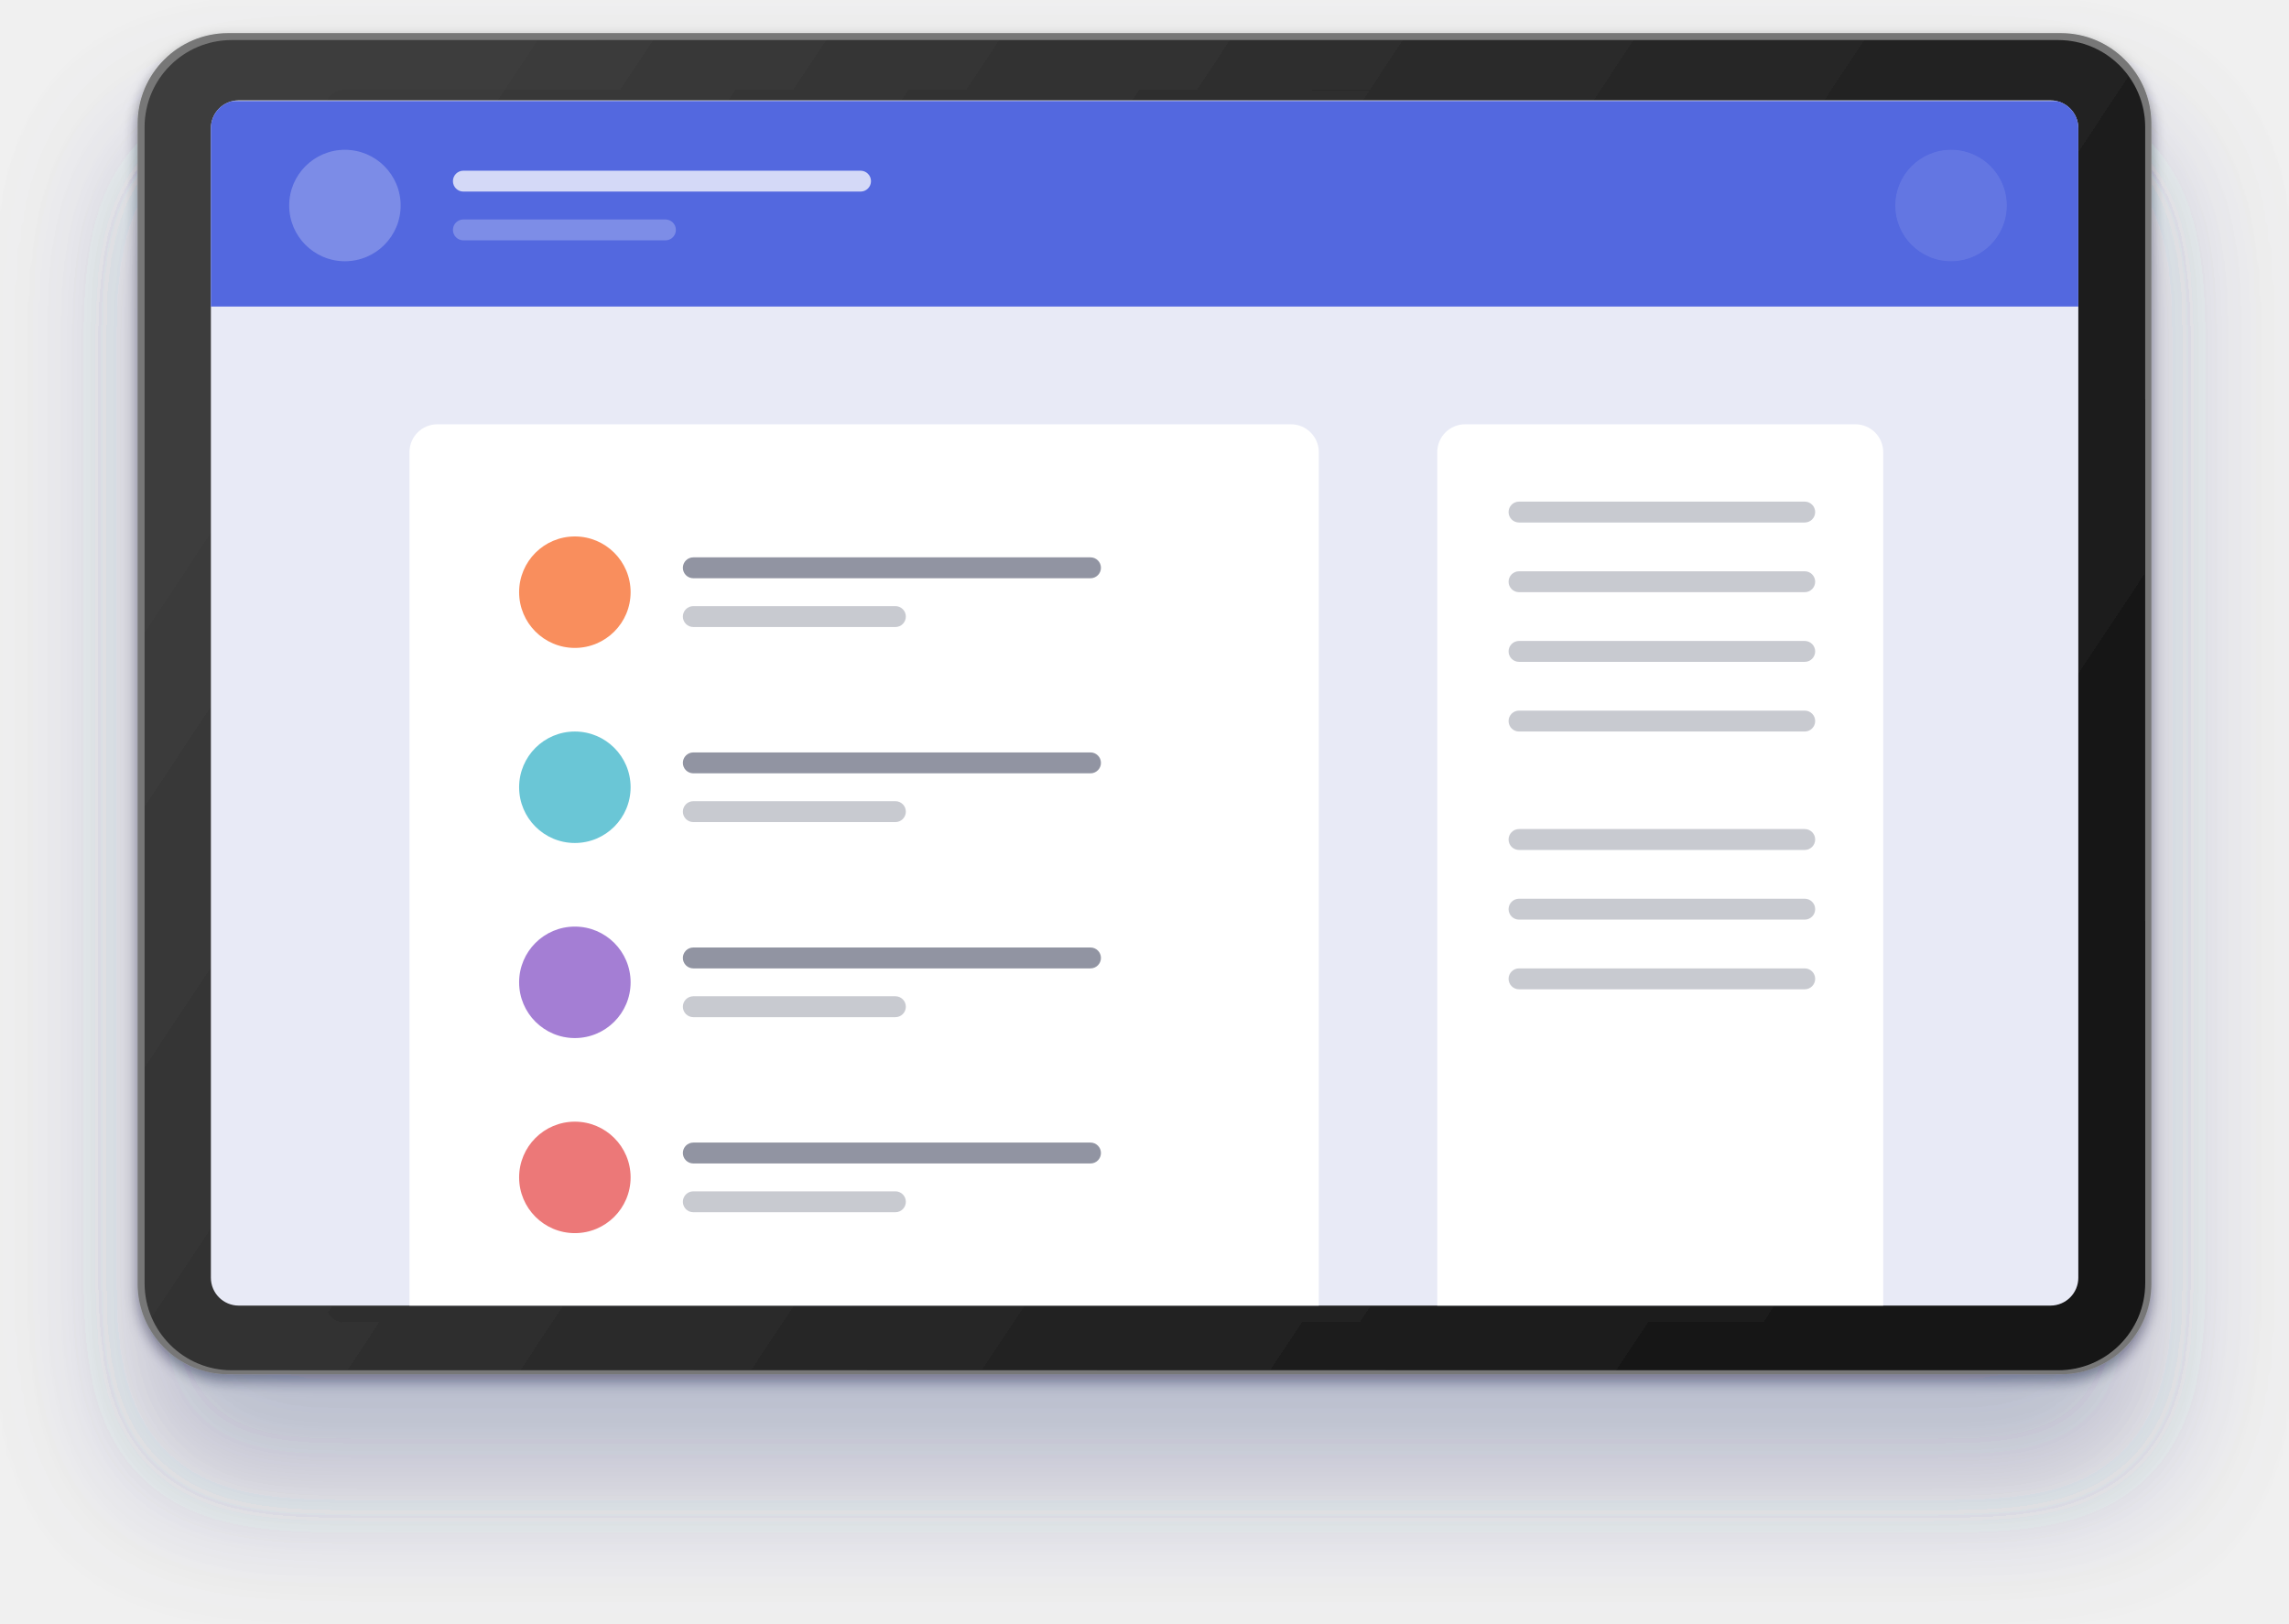
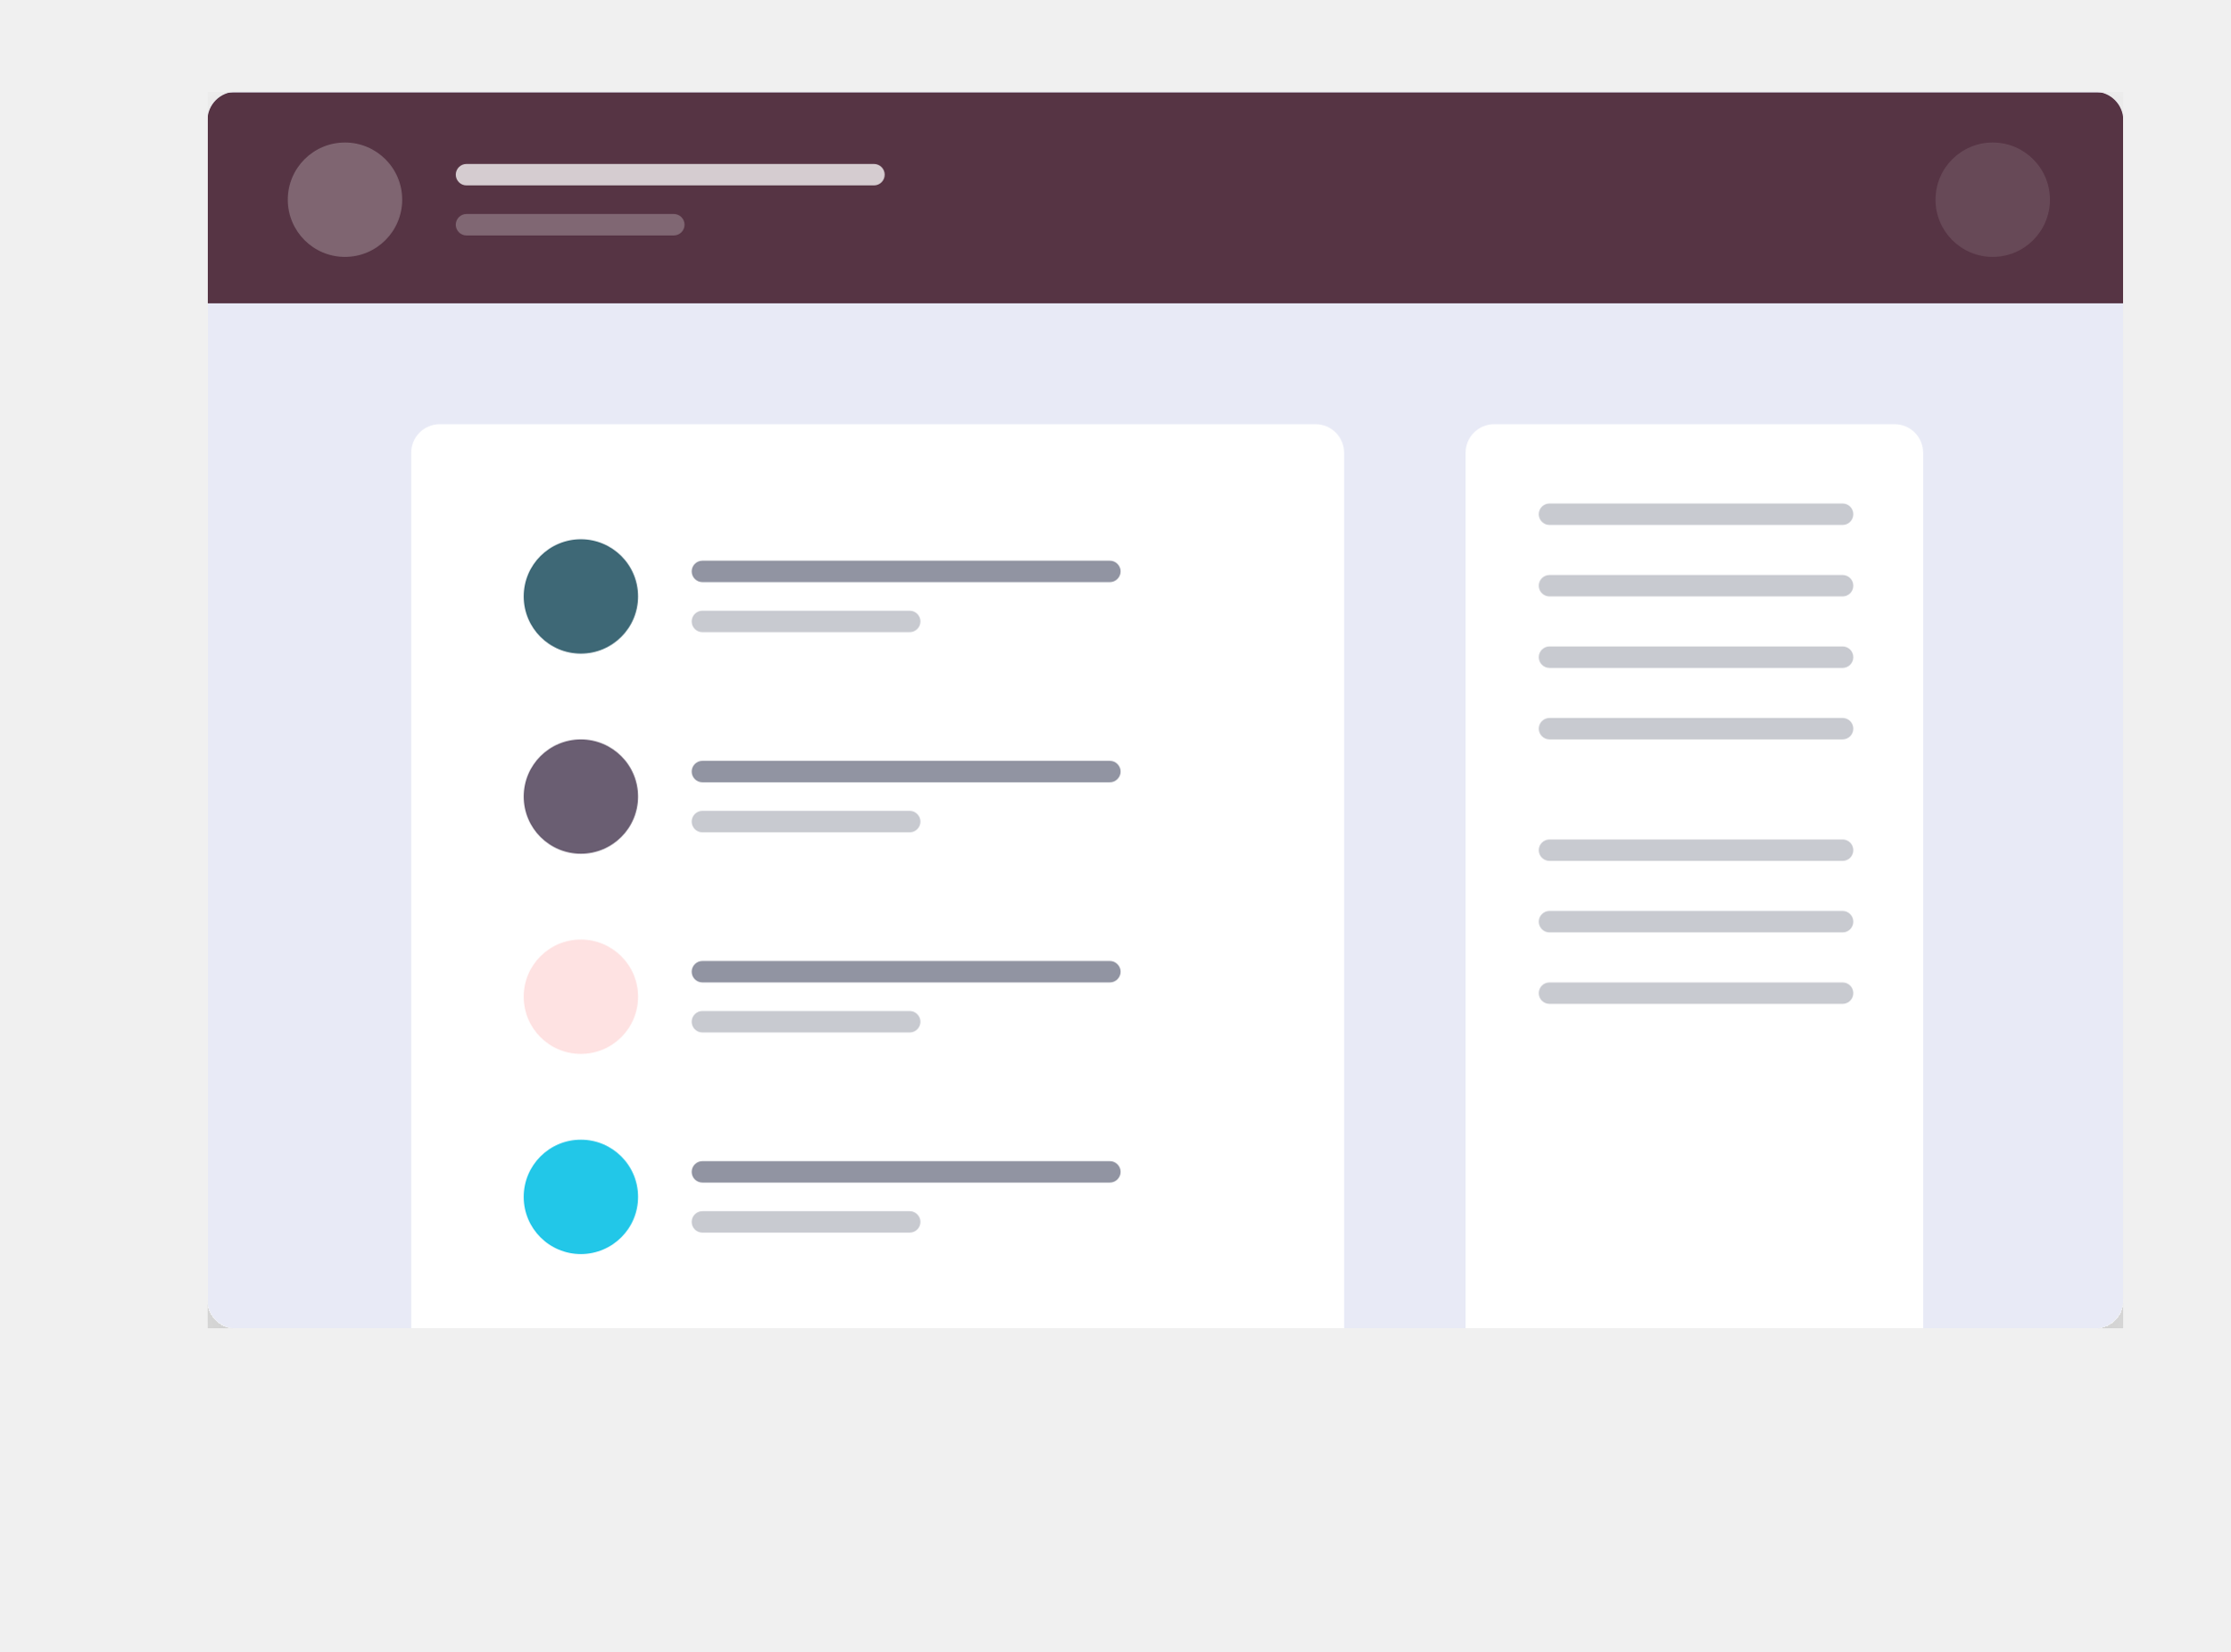
- <svg xmlns="http://www.w3.org/2000/svg" xmlns:xlink="http://www.w3.org/1999/xlink" width="657" height="466">
-   <defs>
-     <filter id="a" width="118%" height="126.9%" x="-9%" y="-5.7%" filterUnits="objectBoundingBox">
-       <feOffset dy="2" in="SourceAlpha" result="shadowOffsetOuter1" />
-       <feGaussianBlur in="shadowOffsetOuter1" result="shadowBlurOuter1" stdDeviation="2" />
-       <feColorMatrix in="shadowBlurOuter1" result="shadowMatrixOuter1" values="0 0 0 0 0 0 0 0 0 0 0 0 0 0 0 0 0 0 0.5 0" />
-       <feMerge>
-         <feMergeNode in="shadowMatrixOuter1" />
-         <feMergeNode in="SourceGraphic" />
-       </feMerge>
-     </filter>
-     <rect id="c" width="578" height="385" rx="26" />
-     <filter id="b" width="126%" height="139%" x="-13%" y="-11.7%" filterUnits="objectBoundingBox">
-       <feOffset dy="30" in="SourceAlpha" result="shadowOffsetOuter1" />
-       <feGaussianBlur in="shadowOffsetOuter1" result="shadowBlurOuter1" stdDeviation="20" />
-       <feColorMatrix in="shadowBlurOuter1" values="0 0 0 0 0.182 0 0 0 0 0.231 0 0 0 0 0.506 0 0 0 0.2 0" />
-     </filter>
-     <linearGradient id="d" x1="99.013%" x2="2.544%" y1="71.675%" y2="29.014%">
-       <stop offset="0%" stop-color="#151515" />
-       <stop offset="100%" stop-color="#3D3D3D" />
-     </linearGradient>
-     <rect id="e" width="536" height="346" y="3" rx="8" />
-   </defs>
-   <g fill="none" fill-rule="evenodd" filter="url(#a)" transform="translate(39 9)">
-     <g transform="translate(.5 .5)">
-       <g fill-rule="nonzero">
-         <use fill="#000" filter="url(#b)" xlink:href="#c" />
-         <use fill="#777" xlink:href="#c" />
-       </g>
-       <rect width="574.23" height="381.865" x="2" y="2" fill="url(#d)" fill-rule="nonzero" rx="25" />
-       <g transform="translate(21.03 16.303)">
-         <rect width="471.463" height="353.756" x="33" fill="#2A2A2A" fill-rule="nonzero" opacity=".1" rx="5" />
-         <mask id="f" fill="#fff">
-           <use xlink:href="#e" />
+ <svg xmlns="http://www.w3.org/2000/svg" width="559" height="414" viewBox="0 0 559 414" fill="none">
+   <g clip-path="url(#clip0_6_473)" filter="url(#filter0_d_6_473)">
+     <mask id="mask0_6_473" style="mask-type:luminance" maskUnits="userSpaceOnUse" x="52" y="23" width="481" height="310">
+       <path d="M532.231 23H52V333H532.231V23Z" fill="white" />
+     </mask>
+     <g mask="url(#mask0_6_473)">
+       <g filter="url(#filter1_d_6_473)">
+         <mask id="mask1_6_473" style="mask-type:luminance" maskUnits="userSpaceOnUse" x="52" y="23" width="481" height="310">
+           <path d="M532.231 23H52V333H532.231V23Z" fill="white" />
        </mask>
-         <use fill="#E8EAF6" fill-rule="nonzero" xlink:href="#e" />
-         <g mask="url(#f)">
-           <path fill="#5267DF" d="M-3.53 3.197h547v59h-547z" />
-           <g transform="translate(22.47 17.197)" fill="#FFF">
-             <circle cx="16" cy="16" r="16" opacity=".245" />
-             <circle cx="477" cy="16" r="16" opacity=".104" />
-             <g transform="translate(47 6)">
-               <rect width="120" height="6" opacity=".75" rx="3" />
-               <rect width="64" height="6" y="14" opacity=".25" rx="3" />
-             </g>
+         <g mask="url(#mask1_6_473)">
+           <path d="M525.064 23H59.168C55.209 23 52 26.209 52 30.168V325.832C52 329.791 55.209 333 59.168 333H525.064C529.022 333 532.231 329.791 532.231 325.832V30.168C532.231 26.209 529.022 23 525.064 23Z" fill="#E8EAF6" />
+           <mask id="mask2_6_473" style="mask-type:luminance" maskUnits="userSpaceOnUse" x="52" y="23" width="481" height="310">
+             <path d="M525.064 23H59.168C55.209 23 52 26.209 52 30.168V325.832C52 329.791 55.209 333 59.168 333H525.064C529.022 333 532.231 329.791 532.231 325.832V30.168C532.231 26.209 529.022 23 525.064 23Z" fill="white" />
+           </mask>
+           <g mask="url(#mask2_6_473)">
+             <path fill-rule="evenodd" clip-rule="evenodd" d="M48.837 23.177H538.924V76.038H48.837V23.177Z" fill="#563444" />
+             <path opacity="0.245" d="M86.467 64.39C94.385 64.39 100.803 57.972 100.803 50.055C100.803 42.138 94.385 35.72 86.467 35.72C78.55 35.72 72.132 42.138 72.132 50.055C72.132 57.972 78.55 64.39 86.467 64.39Z" fill="white" />
+             <path opacity="0.104" d="M499.502 64.39C507.42 64.39 513.838 57.972 513.838 50.055C513.838 42.138 507.42 35.72 499.502 35.72C491.585 35.72 485.167 42.138 485.167 50.055C485.167 57.972 491.585 64.39 499.502 64.39Z" fill="white" />
+             <path opacity="0.75" d="M219.068 41.096H116.93C115.445 41.096 114.242 42.299 114.242 43.783C114.242 45.268 115.445 46.471 116.93 46.471H219.068C220.553 46.471 221.756 45.268 221.756 43.783C221.756 42.299 220.553 41.096 219.068 41.096Z" fill="white" />
+             <path opacity="0.25" d="M168.895 53.639H116.93C115.445 53.639 114.242 54.842 114.242 56.327C114.242 57.811 115.445 59.015 116.93 59.015H168.895C170.38 59.015 171.583 57.811 171.583 56.327C171.583 54.842 170.38 53.639 168.895 53.639Z" fill="white" />
          </g>
-         </g>
-         <g mask="url(#f)">
-           <g transform="translate(57 96)">
-             <rect width="261" height="316" fill="#FFF" rx="8" />
-             <rect width="128" height="316" x="295" fill="#FFF" rx="8" />
-             <rect width="120" height="6" x="78.47" y="38.197" fill="#242A45" opacity=".5" rx="3" />
+           <mask id="mask3_6_473" style="mask-type:luminance" maskUnits="userSpaceOnUse" x="52" y="23" width="481" height="310">
+             <path d="M525.064 23H59.168C55.209 23 52 26.209 52 30.168V325.832C52 329.791 55.209 333 59.168 333H525.064C529.022 333 532.231 329.791 532.231 325.832V30.168C532.231 26.209 529.022 23 525.064 23Z" fill="white" />
+           </mask>
+           <g mask="url(#mask3_6_473)">
+             <path d="M329.746 106.324H110.237C106.278 106.324 103.069 109.533 103.069 113.491V382.277C103.069 386.236 106.278 389.445 110.237 389.445H329.746C333.704 389.445 336.913 386.236 336.913 382.277V113.491C336.913 109.533 333.704 106.324 329.746 106.324Z" fill="white" />
+             <path d="M474.89 106.324H374.543C370.585 106.324 367.376 109.533 367.376 113.491V382.277C367.376 386.236 370.585 389.445 374.543 389.445H474.89C478.849 389.445 482.058 386.236 482.058 382.277V113.491C482.058 109.533 478.849 106.324 474.89 106.324Z" fill="white" />
+             <path opacity="0.5" d="M278.201 140.547H176.063C174.578 140.547 173.375 141.75 173.375 143.234C173.375 144.719 174.578 145.922 176.063 145.922H278.201C279.686 145.922 280.889 144.719 280.889 143.234C280.889 141.75 279.686 140.547 278.201 140.547Z" fill="#242A45" />
          </g>
+           <path d="M145.6 163.841C153.518 163.841 159.936 157.424 159.936 149.506C159.936 141.589 153.518 135.171 145.6 135.171C137.683 135.171 131.265 141.589 131.265 149.506C131.265 157.424 137.683 163.841 145.6 163.841Z" fill="#3E6876" />
+           <path opacity="0.25" d="M461.872 126.211H388.404C386.919 126.211 385.716 127.414 385.716 128.899C385.716 130.384 386.919 131.587 388.404 131.587H461.872C463.356 131.587 464.56 130.384 464.56 128.899C464.56 127.414 463.356 126.211 461.872 126.211Z" fill="#242A45" />
+           <path opacity="0.25" d="M461.872 144.13H388.404C386.919 144.13 385.716 145.334 385.716 146.818C385.716 148.303 386.919 149.506 388.404 149.506H461.872C463.356 149.506 464.56 148.303 464.56 146.818C464.56 145.334 463.356 144.13 461.872 144.13Z" fill="#242A45" />
+           <path opacity="0.25" d="M461.872 162.049H388.404C386.919 162.049 385.716 163.253 385.716 164.737C385.716 166.222 386.919 167.425 388.404 167.425H461.872C463.356 167.425 464.56 166.222 464.56 164.737C464.56 163.253 463.356 162.049 461.872 162.049Z" fill="#242A45" />
+           <path opacity="0.25" d="M461.872 179.969H388.404C386.919 179.969 385.716 181.172 385.716 182.656C385.716 184.141 386.919 185.344 388.404 185.344H461.872C463.356 185.344 464.56 184.141 464.56 182.656C464.56 181.172 463.356 179.969 461.872 179.969Z" fill="#242A45" />
+           <path opacity="0.25" d="M461.872 210.431H388.404C386.919 210.431 385.716 211.634 385.716 213.119C385.716 214.603 386.919 215.807 388.404 215.807H461.872C463.356 215.807 464.56 214.603 464.56 213.119C464.56 211.634 463.356 210.431 461.872 210.431Z" fill="#242A45" />
+           <path opacity="0.25" d="M461.872 228.35H388.404C386.919 228.35 385.716 229.553 385.716 231.038C385.716 232.523 386.919 233.726 388.404 233.726H461.872C463.356 233.726 464.56 232.523 464.56 231.038C464.56 229.553 463.356 228.35 461.872 228.35Z" fill="#242A45" />
+           <path opacity="0.25" d="M461.872 246.269H388.404C386.919 246.269 385.716 247.472 385.716 248.957C385.716 250.441 386.919 251.645 388.404 251.645H461.872C463.356 251.645 464.56 250.441 464.56 248.957C464.56 247.472 463.356 246.269 461.872 246.269Z" fill="#242A45" />
+           <path opacity="0.25" d="M228.028 153.09H176.063C174.578 153.09 173.375 154.293 173.375 155.778C173.375 157.262 174.578 158.465 176.063 158.465H228.028C229.513 158.465 230.716 157.262 230.716 155.778C230.716 154.293 229.513 153.09 228.028 153.09Z" fill="#242A45" />
+           <path d="M145.6 214.014C153.518 214.014 159.936 207.597 159.936 199.679C159.936 191.762 153.518 185.344 145.6 185.344C137.683 185.344 131.265 191.762 131.265 199.679C131.265 207.597 137.683 214.014 145.6 214.014Z" fill="#6A5E72" />
+           <path opacity="0.5" d="M278.202 190.72H176.063C174.578 190.72 173.375 191.923 173.375 193.408C173.375 194.892 174.578 196.096 176.063 196.096H278.202C279.686 196.096 280.889 194.892 280.889 193.408C280.889 191.923 279.686 190.72 278.202 190.72Z" fill="#242A45" />
+           <path opacity="0.25" d="M228.028 203.263H176.063C174.578 203.263 173.375 204.466 173.375 205.951C173.375 207.436 174.578 208.639 176.063 208.639H228.028C229.513 208.639 230.716 207.436 230.716 205.951C230.716 204.466 229.513 203.263 228.028 203.263Z" fill="#242A45" />
+           <path d="M145.6 264.188C153.518 264.188 159.936 257.77 159.936 249.853C159.936 241.935 153.518 235.517 145.6 235.517C137.683 235.517 131.265 241.935 131.265 249.853C131.265 257.77 137.683 264.188 145.6 264.188Z" fill="#FEE2E2" />
+           <path opacity="0.5" d="M278.202 240.893H176.063C174.578 240.893 173.375 242.097 173.375 243.581C173.375 245.066 174.578 246.269 176.063 246.269H278.202C279.686 246.269 280.889 245.066 280.889 243.581C280.889 242.097 279.686 240.893 278.202 240.893Z" fill="#242A45" />
+           <path opacity="0.25" d="M228.028 253.437H176.063C174.578 253.437 173.375 254.64 173.375 256.124C173.375 257.609 174.578 258.812 176.063 258.812H228.028C229.513 258.812 230.716 257.609 230.716 256.124C230.716 254.64 229.513 253.437 228.028 253.437Z" fill="#242A45" />
+           <path d="M145.6 314.362C153.518 314.362 159.936 307.944 159.936 300.027C159.936 292.109 153.518 285.691 145.6 285.691C137.683 285.691 131.265 292.109 131.265 300.027C131.265 307.944 137.683 314.362 145.6 314.362Z" fill="#22C7E8" />
+           <path opacity="0.5" d="M278.202 291.067H176.063C174.578 291.067 173.375 292.27 173.375 293.754C173.375 295.239 174.578 296.442 176.063 296.442H278.202C279.686 296.442 280.889 295.239 280.889 293.754C280.889 292.27 279.686 291.067 278.202 291.067Z" fill="#242A45" />
+           <path opacity="0.25" d="M228.028 303.61H176.063C174.578 303.61 173.375 304.814 173.375 306.298C173.375 307.783 174.578 308.986 176.063 308.986H228.028C229.513 308.986 230.716 307.783 230.716 306.298C230.716 304.814 229.513 303.61 228.028 303.61Z" fill="#242A45" />
        </g>
      </g>
    </g>
-     <g transform="translate(110 135)">
-       <circle cx="16" cy="26" r="16" fill="#F98E5D" />
-       <rect width="88" height="6" x="284" fill="#242A45" opacity=".25" rx="3" />
-       <rect width="88" height="6" x="284" y="20" fill="#242A45" opacity=".25" rx="3" />
-       <rect width="88" height="6" x="284" y="40" fill="#242A45" opacity=".25" rx="3" />
-       <rect width="88" height="6" x="284" y="60" fill="#242A45" opacity=".25" rx="3" />
-       <rect width="88" height="6" x="284" y="94" fill="#242A45" opacity=".25" rx="3" />
-       <rect width="88" height="6" x="284" y="114" fill="#242A45" opacity=".25" rx="3" />
-       <rect width="88" height="6" x="284" y="134" fill="#242A45" opacity=".25" rx="3" />
-       <rect width="64" height="6" x="47" y="30" fill="#242A45" opacity=".25" rx="3" />
-     </g>
-     <g transform="translate(110 201)">
-       <circle cx="16" cy="16" r="16" fill="#6AC6D6" />
-       <rect width="120" height="6" x="47" y="6" fill="#242A45" opacity=".5" rx="3" />
-       <rect width="64" height="6" x="47" y="20" fill="#242A45" opacity=".25" rx="3" />
-     </g>
-     <g transform="translate(110 257)">
-       <circle cx="16" cy="16" r="16" fill="#A47ED4" />
-       <rect width="120" height="6" x="47" y="6" fill="#242A45" opacity=".5" rx="3" />
-       <rect width="64" height="6" x="47" y="20" fill="#242A45" opacity=".25" rx="3" />
-     </g>
-     <g transform="translate(110 313)">
-       <circle cx="16" cy="16" r="16" fill="#EC7878" />
-       <rect width="120" height="6" x="47" y="6" fill="#242A45" opacity=".5" rx="3" />
-       <rect width="64" height="6" x="47" y="20" fill="#242A45" opacity=".25" rx="3" />
-     </g>
  </g>
+   <defs>
+     <filter id="filter0_d_6_473" x="0" y="0" width="584.231" height="414" filterUnits="userSpaceOnUse" color-interpolation-filters="sRGB">
+       <feFlood flood-opacity="0" result="BackgroundImageFix" />
+       <feColorMatrix in="SourceAlpha" type="matrix" values="0 0 0 0 0 0 0 0 0 0 0 0 0 0 0 0 0 0 127 0" result="hardAlpha" />
+       <feOffset dy="29" />
+       <feGaussianBlur stdDeviation="26" />
+       <feComposite in2="hardAlpha" operator="out" />
+       <feColorMatrix type="matrix" values="0 0 0 0 0 0 0 0 0 0 0 0 0 0 0 0 0 0 0.25 0" />
+       <feBlend mode="normal" in2="BackgroundImageFix" result="effect1_dropShadow_6_473" />
+       <feBlend mode="normal" in="SourceGraphic" in2="effect1_dropShadow_6_473" result="shape" />
+     </filter>
+     <filter id="filter1_d_6_473" x="0" y="0" width="584.231" height="414" filterUnits="userSpaceOnUse" color-interpolation-filters="sRGB">
+       <feFlood flood-opacity="0" result="BackgroundImageFix" />
+       <feColorMatrix in="SourceAlpha" type="matrix" values="0 0 0 0 0 0 0 0 0 0 0 0 0 0 0 0 0 0 127 0" result="hardAlpha" />
+       <feOffset dy="29" />
+       <feGaussianBlur stdDeviation="26" />
+       <feComposite in2="hardAlpha" operator="out" />
+       <feColorMatrix type="matrix" values="0 0 0 0 0 0 0 0 0 0 0 0 0 0 0 0 0 0 0.25 0" />
+       <feBlend mode="normal" in2="BackgroundImageFix" result="effect1_dropShadow_6_473" />
+       <feBlend mode="normal" in="SourceGraphic" in2="effect1_dropShadow_6_473" result="shape" />
+     </filter>
+     <clipPath id="clip0_6_473">
+       <rect width="480.231" height="310" fill="white" transform="translate(52 23)" />
+     </clipPath>
+   </defs>
</svg>
